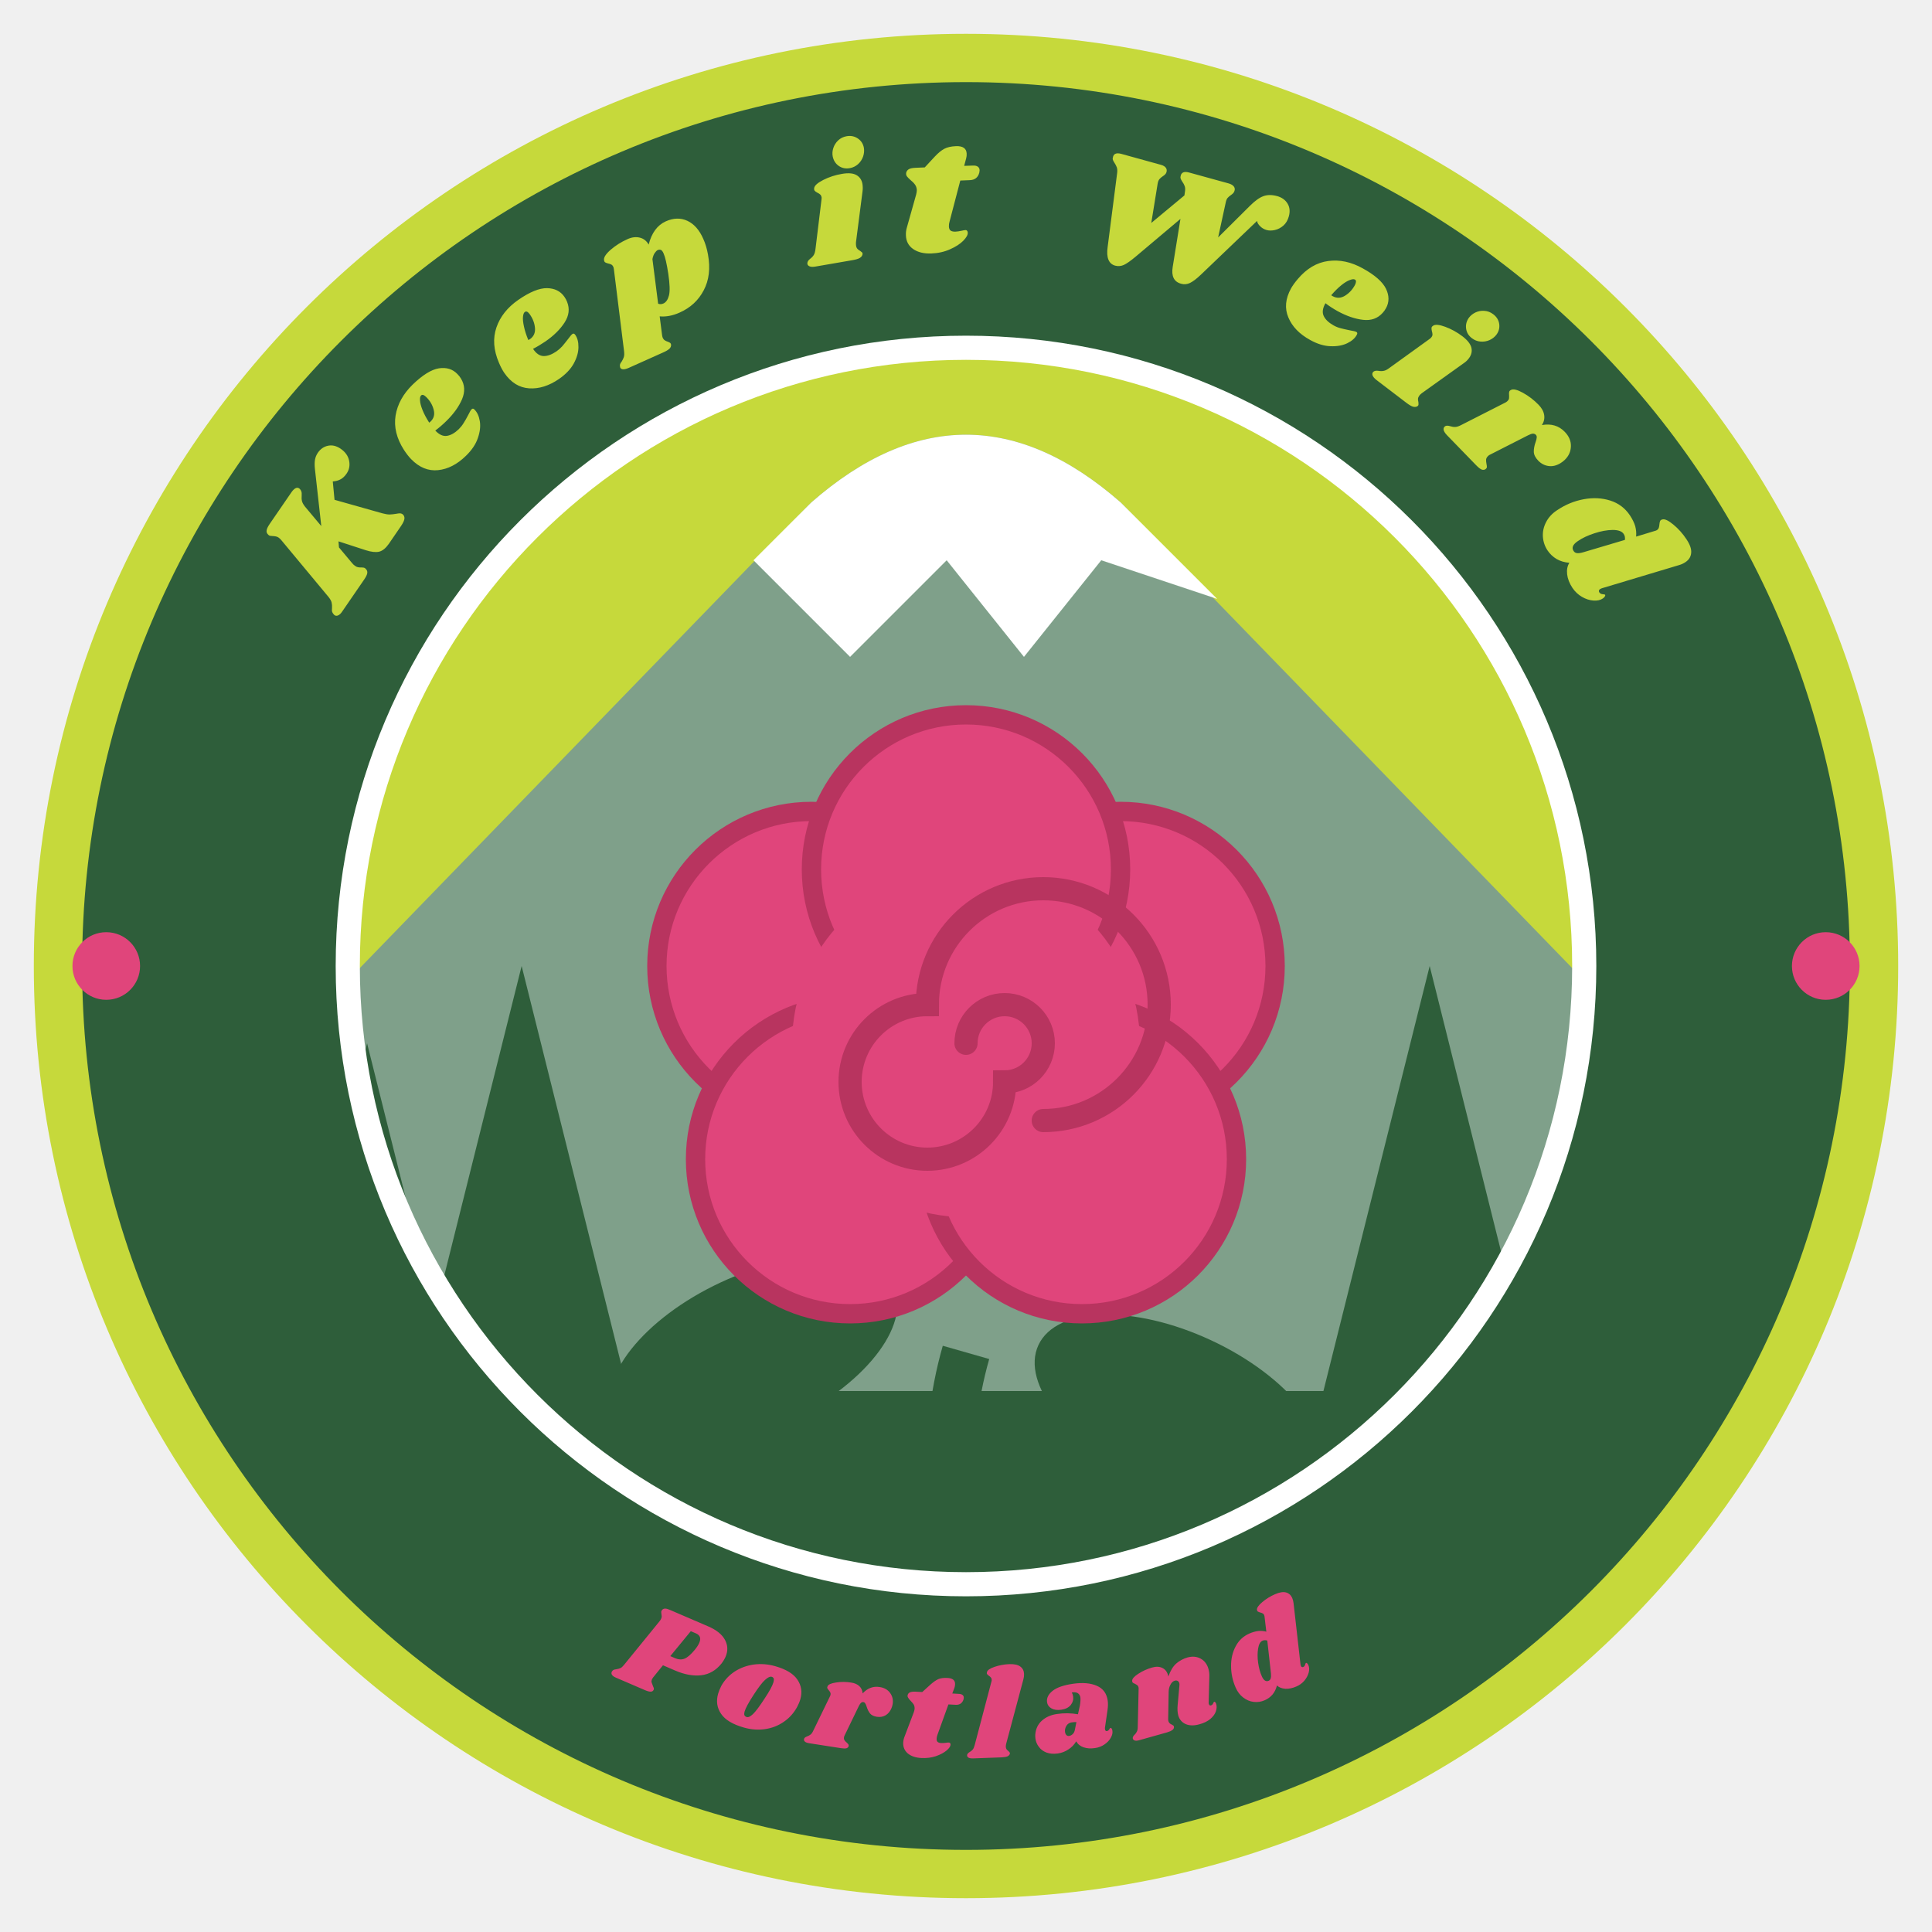
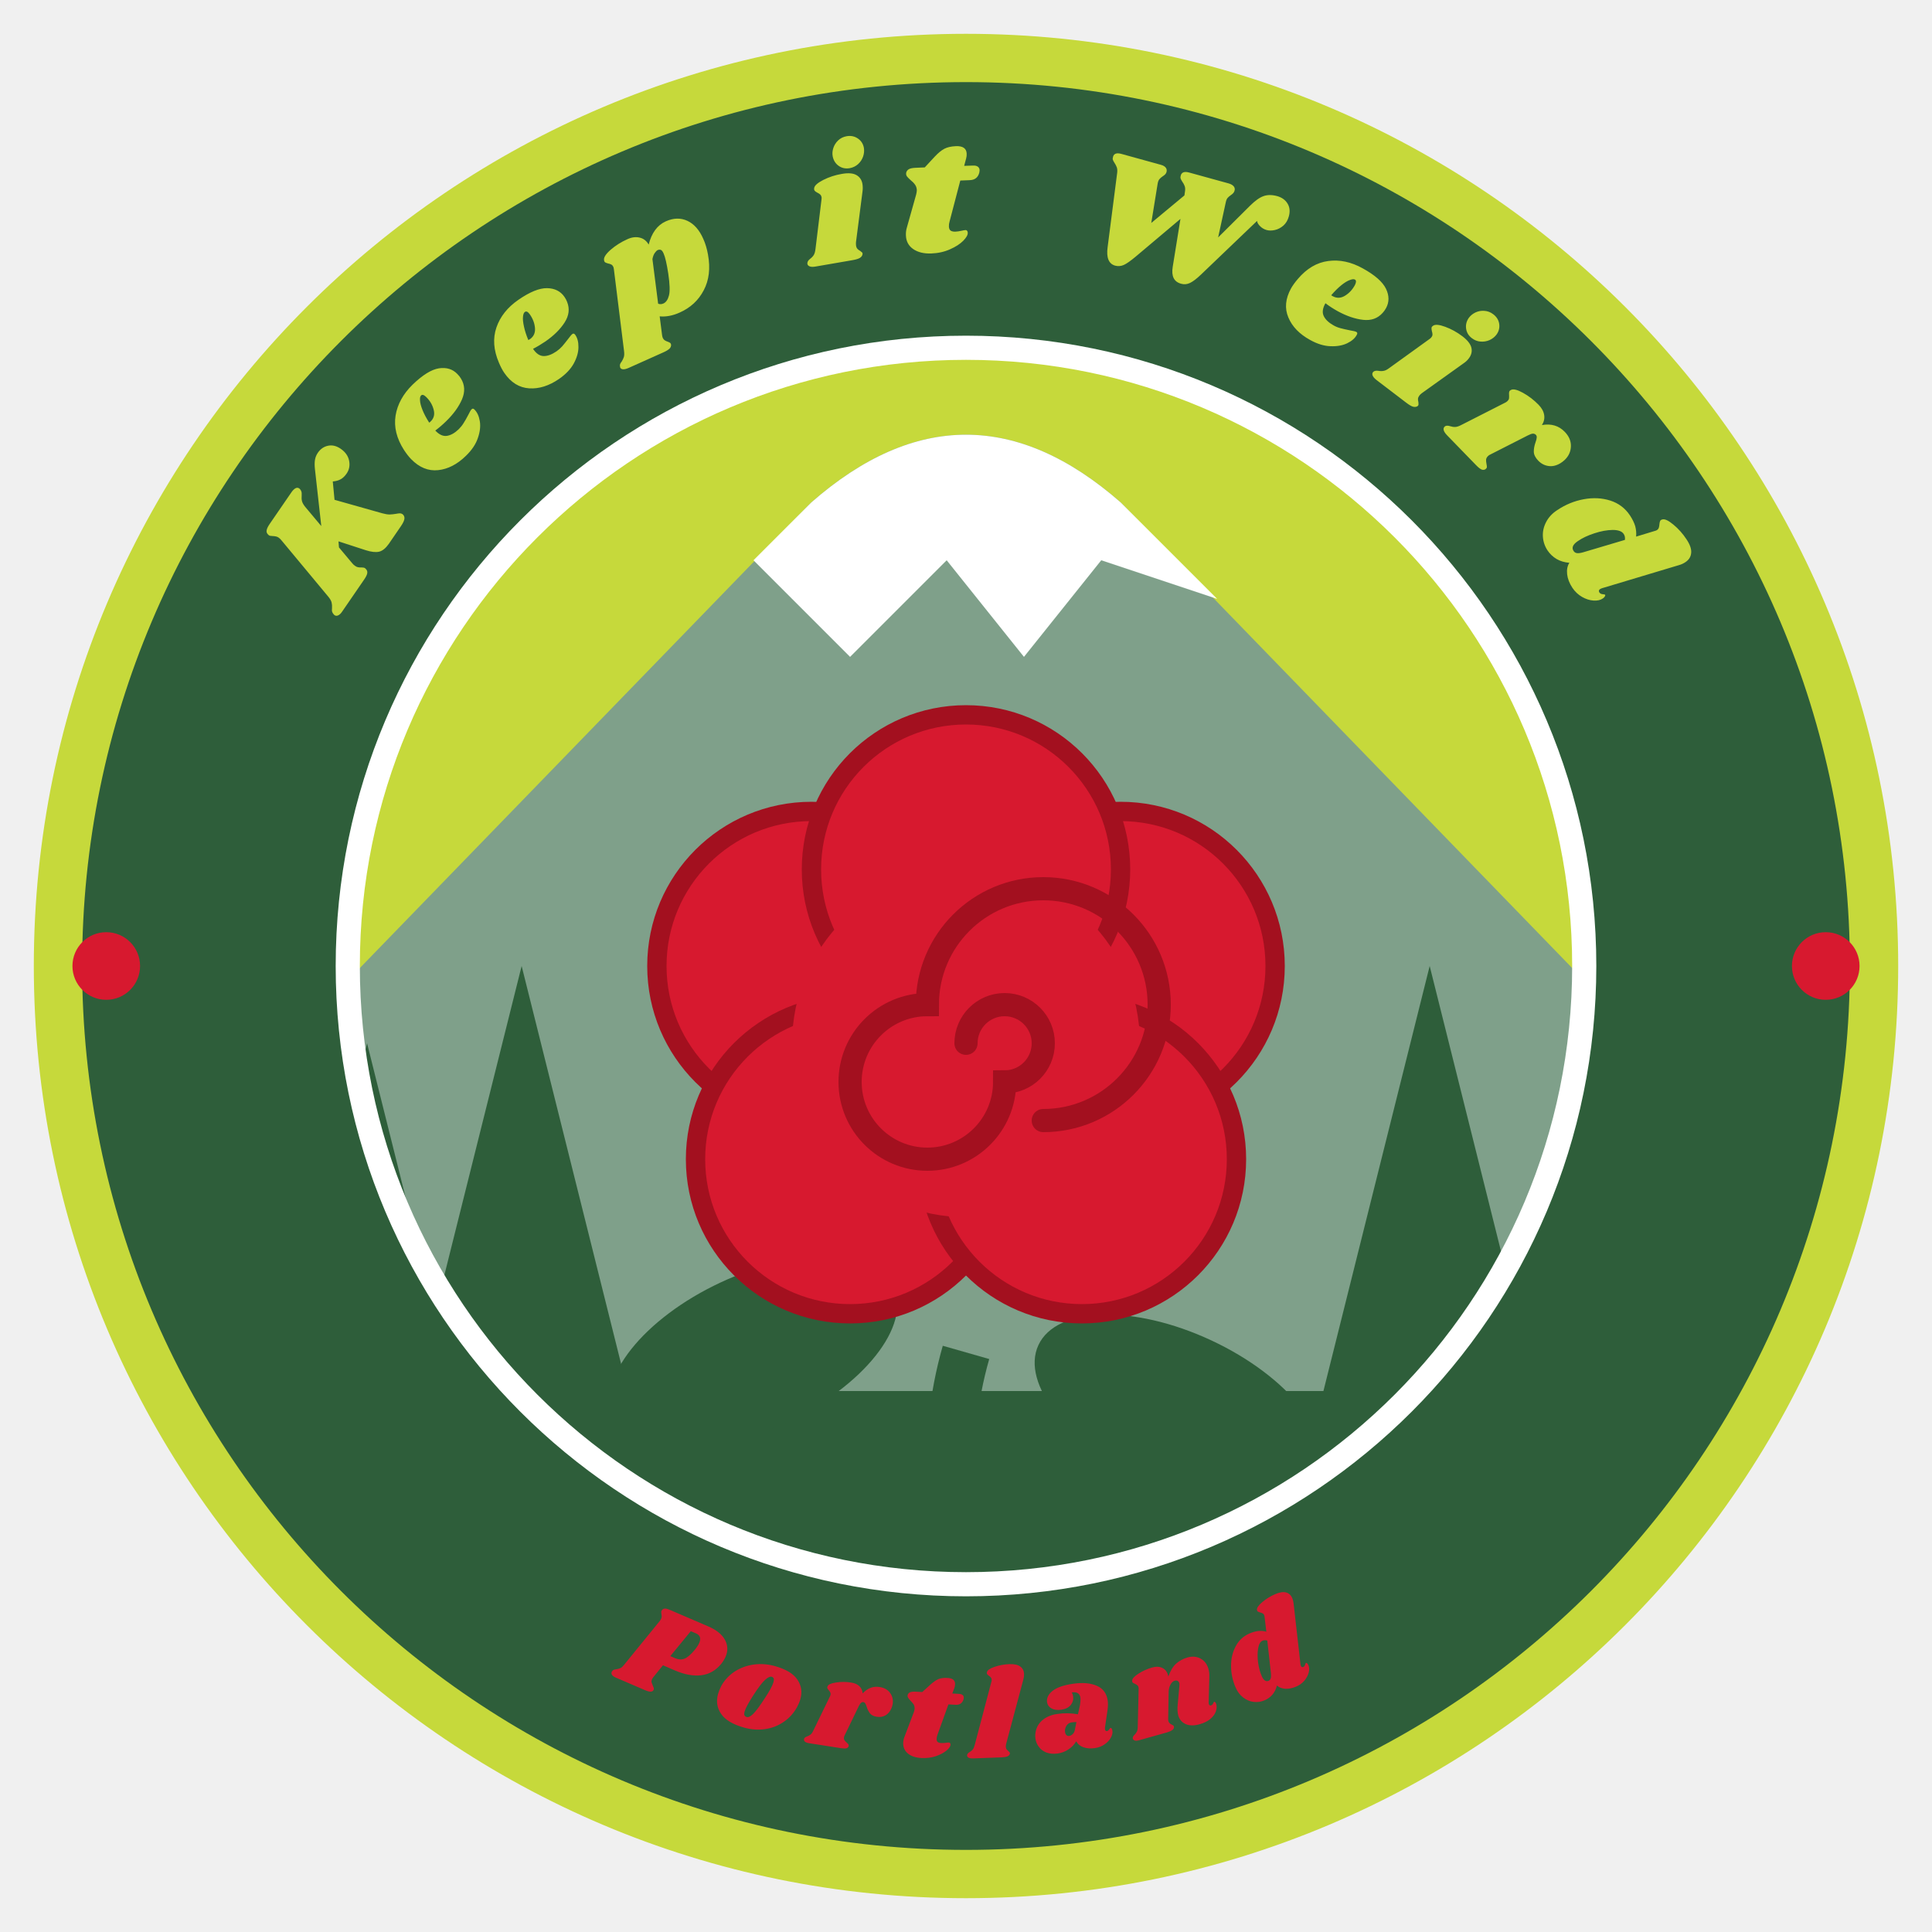
<svg xmlns="http://www.w3.org/2000/svg" viewBox="20 12 200 200" width="200" height="200" role="img" aria-label="Portland patch">
  <defs>
    <clipPath id="ring">
      <circle cx="120" cy="112" r="64" />
    </clipPath>
  </defs>
  <circle cx="120" cy="112" r="94" fill="#2E5E3A" stroke="#C6D93B" stroke-width="5" />
  <circle cx="120" cy="112" r="64" fill="#C6D93B" />
  <g clip-path="url(#ring)">
    <path d="M40 130 L104 64 Q120 50 136 64 L200 130 V190 H40 Z" fill="#7FA08A" />
    <path d="M104 64 Q120 50 136 64 L146 74 L134 70 L126 80 L118 70 L108 80 L98 70 Z" fill="#FFFFFF" />
    <g fill="#2E5E3A">
      <path d="M48 160 L58 120 L68 160 Z" />
      <path d="M62 160 L74 112 L86 160 Z" />
      <path d="M156 160 L168 112 L180 160 Z" />
      <path d="M174 160 L184 122 L194 160 Z" />
      <rect x="40" y="156" width="160" height="40" />
    </g>
    <g transform="translate(120 118)">
      <path d="M0 34 Q-4 48 2 64" stroke="#2E5E3A" stroke-width="5" fill="none" />
      <ellipse cx="-22" cy="34" rx="16" ry="8" transform="rotate(-25 -22 34)" fill="#2E5E3A" />
      <ellipse cx="22" cy="40" rx="16" ry="8" transform="rotate(25 22 40)" fill="#2E5E3A" />
-       <g fill="#E0457B" stroke="#B8345F" stroke-width="2">
+       <g fill="#D7192F" stroke="#A3101F" stroke-width="2">
        <circle cx="-16" cy="-6" r="16" />
        <circle cx="16" cy="-6" r="16" />
        <circle cx="-12" cy="14" r="16" />
        <circle cx="12" cy="14" r="16" />
        <circle cx="0" cy="-16" r="16" />
      </g>
-       <circle cx="0" cy="2" r="18" fill="#E0457B" />
-       <path d="M0 2 a4 4 0 1 1 4 4 a8 8 0 1 1 -8 -8 a12 12 0 1 1 12 12" fill="none" stroke="#B8345F" stroke-width="2.4" stroke-linecap="round" />
+       <circle cx="0" cy="2" r="18" fill="#D7192F" />
+       <path d="M0 2 a4 4 0 1 1 4 4 a8 8 0 1 1 -8 -8 a12 12 0 1 1 12 12" fill="none" stroke="#A3101F" stroke-width="2.4" stroke-linecap="round" />
    </g>
  </g>
  <circle cx="120" cy="112" r="64" fill="none" stroke="#FFFFFF" stroke-width="2.5" />
  <path d="M55.26 58.45Q55.99 58.95 56.14 59.69Q56.29 60.44 55.87 61.04Q55.6 61.43 55.27 61.61Q54.94 61.8 54.45 61.84L54.63 63.74L59.59 65.14Q60.03 65.26 60.34 65.26Q60.65 65.25 61 65.19Q61.26 65.14 61.4 65.14Q61.53 65.14 61.66 65.22Q61.88 65.38 61.87 65.67Q61.85 65.96 61.51 66.46L60.25 68.3Q59.77 68.98 59.25 69.11Q58.72 69.23 57.87 68.96L55.04 68.04L55.09 68.67L56.44 70.28Q56.59 70.47 56.76 70.58Q56.92 70.7 57.07 70.72Q57.21 70.75 57.41 70.74Q57.68 70.74 57.79 70.82Q57.82 70.84 57.91 70.94Q58.07 71.13 58.01 71.38Q57.95 71.63 57.68 72.02L55.42 75.31Q55.22 75.61 55.01 75.7Q54.8 75.8 54.63 75.68Q54.55 75.62 54.48 75.51Q54.36 75.35 54.36 75.17Q54.37 74.98 54.37 74.95Q54.39 74.62 54.33 74.38Q54.28 74.14 54.02 73.81L49.15 67.95Q49.01 67.77 48.84 67.65Q48.69 67.55 48.55 67.53Q48.41 67.5 48.21 67.49Q47.94 67.49 47.83 67.41Q47.79 67.38 47.7 67.28Q47.55 67.1 47.61 66.86Q47.66 66.61 47.93 66.22L50.19 62.93Q50.4 62.64 50.6 62.54Q50.8 62.44 50.97 62.56Q51.04 62.6 51.12 62.72Q51.19 62.83 51.22 62.96Q51.24 63.09 51.23 63.18Q51.22 63.27 51.23 63.31Q51.2 63.62 51.26 63.87Q51.32 64.12 51.57 64.44L53.26 66.46L52.6 60.54Q52.54 59.97 52.61 59.58Q52.68 59.19 52.91 58.86Q53.32 58.27 53.97 58.14Q54.61 58.01 55.26 58.45Z M67.35 50.72Q67.58 50.95 67.72 51.19Q68.32 52.17 67.83 53.33Q67.33 54.49 66.2 55.59Q65.63 56.15 65.06 56.57Q65.66 57.21 66.26 57.12Q66.87 57.03 67.5 56.42Q67.79 56.13 67.99 55.8Q68.2 55.48 68.48 54.94Q68.7 54.48 68.82 54.37Q68.96 54.23 69.11 54.39Q69.54 54.81 69.67 55.6Q69.8 56.39 69.47 57.34Q69.15 58.3 68.23 59.19Q66.88 60.51 65.35 60.67Q63.83 60.83 62.56 59.53Q62.2 59.16 61.82 58.58Q60.67 56.79 60.95 55.02Q61.24 53.26 62.71 51.82Q64.26 50.32 65.43 50.13Q66.61 49.95 67.35 50.72ZM64.58 55.63Q65.09 55.14 64.89 54.4Q64.7 53.66 64.11 53.09Q63.77 52.76 63.59 52.94Q63.45 53.07 63.48 53.46Q63.5 53.85 63.74 54.45Q63.98 55.05 64.43 55.75Q64.49 55.72 64.58 55.63Z M78.43 42.73Q78.61 42.99 78.71 43.26Q79.13 44.32 78.45 45.38Q77.77 46.44 76.47 47.34Q75.81 47.79 75.18 48.11Q75.66 48.84 76.27 48.86Q76.88 48.87 77.61 48.37Q77.94 48.14 78.2 47.85Q78.45 47.56 78.82 47.08Q79.12 46.67 79.26 46.57Q79.41 46.47 79.54 46.65Q79.89 47.13 79.88 47.93Q79.88 48.73 79.4 49.62Q78.92 50.5 77.87 51.23Q76.31 52.3 74.78 52.2Q73.24 52.1 72.21 50.61Q71.92 50.19 71.65 49.55Q70.81 47.59 71.39 45.9Q71.97 44.21 73.66 43.04Q75.44 41.81 76.63 41.83Q77.82 41.85 78.43 42.73ZM74.86 47.11Q75.45 46.7 75.38 45.94Q75.31 45.19 74.83 44.52Q74.55 44.14 74.34 44.29Q74.18 44.39 74.14 44.78Q74.1 45.17 74.24 45.8Q74.37 46.43 74.69 47.2Q74.76 47.17 74.86 47.11Z M92.8 36.72Q93.13 37.45 93.29 38.35Q93.68 40.48 92.85 42.05Q92.03 43.62 90.35 44.36Q89.28 44.84 88.29 44.75L88.53 46.63Q88.55 46.83 88.61 46.98Q88.69 47.15 88.82 47.23Q88.95 47.32 89.12 47.37Q89.3 47.44 89.38 47.5Q89.45 47.56 89.47 47.68Q89.49 47.91 89.3 48.1Q89.1 48.29 88.62 48.5L85.07 50.09Q84.66 50.27 84.43 50.22Q84.19 50.17 84.18 49.93Q84.15 49.79 84.2 49.68Q84.24 49.57 84.35 49.44Q84.51 49.18 84.58 48.96Q84.65 48.73 84.6 48.33L83.55 39.88Q83.53 39.72 83.49 39.62Q83.41 39.45 83.29 39.39Q83.17 39.32 82.97 39.28Q82.76 39.23 82.65 39.16Q82.55 39.1 82.53 38.92Q82.46 38.52 83.22 37.85Q83.99 37.19 84.95 36.76Q85.63 36.45 86.23 36.6Q86.82 36.74 87.15 37.32Q87.61 35.5 88.93 34.91Q90.12 34.38 91.16 34.86Q92.2 35.35 92.8 36.72ZM88.7 38.25Q88.56 37.92 88.41 37.87Q88.27 37.81 88.08 37.89Q87.94 37.96 87.78 38.19Q87.62 38.41 87.54 38.82L88.13 43.44Q88.4 43.54 88.67 43.42Q89.08 43.24 89.25 42.59Q89.42 41.95 89.18 40.33Q88.94 38.78 88.7 38.25Z  M109.28 31.04Q109.34 31.43 109.29 31.8L108.61 37.08Q108.6 37.29 108.62 37.44Q108.66 37.66 108.77 37.77Q108.87 37.88 109.04 37.97Q109.18 38.07 109.24 38.13Q109.31 38.2 109.29 38.32Q109.25 38.55 109.01 38.7Q108.78 38.84 108.26 38.93L104.44 39.59Q104 39.67 103.78 39.56Q103.55 39.45 103.58 39.21Q103.61 38.99 103.87 38.79Q104.1 38.62 104.24 38.4Q104.37 38.19 104.42 37.77L105.04 32.67Q105.06 32.51 105.05 32.41Q105.01 32.23 104.91 32.14Q104.81 32.04 104.62 31.95Q104.43 31.85 104.35 31.76Q104.26 31.67 104.28 31.49Q104.32 31.09 105.22 30.63Q106.13 30.17 107.16 30Q108.14 29.83 108.65 30.12Q109.17 30.41 109.28 31.04ZM109.43 27.31Q109.5 27.75 109.35 28.2Q109.19 28.66 108.83 28.99Q108.46 29.32 107.96 29.41Q107.32 29.52 106.82 29.17Q106.32 28.81 106.2 28.18Q106.12 27.76 106.27 27.31Q106.42 26.86 106.77 26.53Q107.13 26.19 107.65 26.1Q108.3 25.99 108.81 26.34Q109.32 26.69 109.43 27.31Z M121.41 29.62Q121.41 29.69 121.38 29.86Q121.19 30.62 120.39 30.65L119.41 30.69L118.3 34.93Q118.22 35.19 118.23 35.46Q118.25 35.77 118.42 35.88Q118.6 35.99 118.9 35.98Q119.17 35.97 119.58 35.88Q119.78 35.83 119.93 35.82Q120.05 35.81 120.11 35.89Q120.18 35.96 120.18 36.08Q120.21 36.42 119.71 36.93Q119.21 37.43 118.34 37.81Q117.47 38.2 116.4 38.24Q115.25 38.28 114.53 37.78Q113.81 37.28 113.78 36.37Q113.76 35.94 113.88 35.55L114.84 32.14Q114.91 31.85 114.91 31.68Q114.89 31.34 114.72 31.11Q114.55 30.87 114.25 30.63Q113.99 30.4 113.88 30.25Q113.77 30.09 113.81 29.87Q113.87 29.64 114.09 29.51Q114.31 29.39 114.78 29.37L115.73 29.33L116.76 28.22Q117.3 27.64 117.76 27.4Q118.22 27.16 118.96 27.13Q120.03 27.09 120.07 27.9Q120.08 28.16 120.02 28.38L119.81 29.17L120.71 29.14Q121.03 29.12 121.22 29.25Q121.4 29.38 121.41 29.62Z  M151.11 35.81Q150.73 35.7 150.45 35.42Q150.16 35.14 150.13 34.87L144.32 40.43Q143.65 41.07 143.19 41.29Q142.73 41.51 142.26 41.37Q141.16 41.07 141.4 39.62L142.2 34.66L137.56 38.57Q136.76 39.24 136.33 39.43Q135.9 39.62 135.44 39.5Q134.44 39.22 134.66 37.59L135.65 29.89Q135.69 29.55 135.61 29.32Q135.52 29.08 135.36 28.84Q135.25 28.67 135.21 28.56Q135.16 28.45 135.2 28.34Q135.28 27.71 136.08 27.93L140.17 29.06Q140.54 29.16 140.69 29.37Q140.83 29.57 140.75 29.83Q140.71 29.96 140.6 30.07Q140.49 30.17 140.38 30.24Q140.15 30.39 140.02 30.55Q139.89 30.71 139.84 31.01L139.18 35.08L142.61 32.23L142.67 31.82Q142.72 31.5 142.64 31.27Q142.56 31.04 142.38 30.79Q142.26 30.6 142.22 30.49Q142.18 30.39 142.21 30.27Q142.3 29.64 143.1 29.86L147.2 30.99Q147.57 31.1 147.73 31.31Q147.88 31.52 147.79 31.77Q147.73 31.99 147.43 32.19Q147.21 32.34 147.08 32.49Q146.95 32.65 146.89 32.95L146.1 36.58L149.38 33.32Q150.17 32.53 150.78 32.31Q151.39 32.08 152.21 32.3Q152.95 32.51 153.29 33.08Q153.63 33.64 153.42 34.4Q153.26 34.99 152.86 35.35Q152.46 35.7 151.98 35.81Q151.5 35.92 151.11 35.81Z M163.48 43.9Q163.32 44.19 163.13 44.39Q162.36 45.25 161.11 45.11Q159.86 44.97 158.47 44.21Q157.77 43.82 157.21 43.39Q156.77 44.16 157.03 44.71Q157.29 45.26 158.06 45.69Q158.42 45.89 158.79 45.98Q159.16 46.08 159.76 46.2Q160.26 46.28 160.41 46.36Q160.57 46.45 160.46 46.65Q160.19 47.18 159.47 47.53Q158.75 47.88 157.74 47.84Q156.73 47.81 155.62 47.19Q153.96 46.28 153.37 44.86Q152.77 43.45 153.65 41.85Q153.9 41.41 154.35 40.88Q155.73 39.25 157.5 39.02Q159.27 38.78 161.07 39.78Q162.96 40.82 163.48 41.9Q163.99 42.97 163.48 43.9ZM157.96 42.66Q158.59 43.01 159.24 42.61Q159.89 42.21 160.27 41.49Q160.48 41.06 160.26 40.94Q160.09 40.85 159.73 40.99Q159.36 41.12 158.86 41.52Q158.35 41.93 157.81 42.56Q157.86 42.61 157.96 42.66Z M172.06 49.09Q171.83 49.4 171.51 49.61L167.19 52.7Q167.02 52.83 166.93 52.95Q166.8 53.13 166.79 53.28Q166.78 53.43 166.83 53.62Q166.85 53.79 166.84 53.88Q166.84 53.97 166.74 54.05Q166.54 54.17 166.27 54.1Q166.01 54.02 165.59 53.7L162.51 51.35Q162.16 51.08 162.08 50.84Q162.01 50.61 162.2 50.46Q162.38 50.34 162.7 50.39Q162.99 50.44 163.24 50.39Q163.49 50.35 163.83 50.09L167.99 47.09Q168.12 47 168.18 46.91Q168.29 46.77 168.29 46.63Q168.29 46.49 168.23 46.29Q168.18 46.08 168.19 45.96Q168.19 45.83 168.34 45.73Q168.66 45.48 169.61 45.83Q170.56 46.18 171.4 46.82Q172.18 47.42 172.32 48Q172.45 48.57 172.06 49.09ZM174.9 46.66Q174.63 47.01 174.19 47.21Q173.75 47.4 173.26 47.36Q172.77 47.32 172.37 47.01Q171.85 46.62 171.77 46.01Q171.69 45.4 172.07 44.88Q172.33 44.54 172.75 44.34Q173.18 44.14 173.67 44.18Q174.16 44.21 174.58 44.53Q175.11 44.93 175.2 45.54Q175.28 46.16 174.9 46.66Z M181.99 59.6Q181.76 59.82 181.52 59.96Q180.9 60.33 180.3 60.24Q179.7 60.16 179.24 59.69Q178.79 59.22 178.78 58.77Q178.77 58.32 178.96 57.78Q179.07 57.48 179.08 57.3Q179.1 57.12 178.99 57.01Q178.87 56.89 178.69 56.89Q178.5 56.9 178.19 57.06L174.22 59.08Q174.14 59.11 174.02 59.23Q173.86 59.39 173.84 59.58Q173.83 59.77 173.88 60.02Q173.93 60.26 173.92 60.37Q173.9 60.48 173.79 60.56Q173.61 60.69 173.39 60.61Q173.17 60.53 172.81 60.16L169.78 57.04Q169.48 56.72 169.44 56.48Q169.41 56.24 169.62 56.11Q169.81 56.02 170.12 56.12Q170.4 56.21 170.65 56.2Q170.9 56.19 171.28 55.99L175.86 53.66Q175.94 53.62 176.05 53.52Q176.19 53.39 176.21 53.26Q176.23 53.14 176.22 52.91Q176.2 52.69 176.23 52.57Q176.25 52.45 176.41 52.37Q176.76 52.17 177.65 52.66Q178.54 53.15 179.27 53.9Q179.76 54.4 179.85 54.95Q179.94 55.5 179.62 56Q181.06 55.75 181.98 56.7Q182.64 57.38 182.62 58.19Q182.6 59.01 181.99 59.6Z M185.64 72.98Q185.54 73.04 185.52 73.14Q185.5 73.23 185.56 73.32Q185.67 73.49 185.9 73.51Q186.13 73.53 186.16 73.57Q186.2 73.64 186.13 73.75Q186.06 73.86 185.93 73.95Q185.56 74.21 184.96 74.17Q184.36 74.13 183.77 73.79Q183.18 73.45 182.78 72.86Q182.31 72.15 182.23 71.45Q182.15 70.75 182.46 70.26Q181.71 70.2 181.14 69.87Q180.57 69.53 180.2 68.98Q179.77 68.33 179.72 67.56Q179.67 66.78 180.05 66.05Q180.43 65.31 181.2 64.81Q182.48 63.95 183.95 63.68Q185.41 63.41 186.7 63.82Q187.98 64.23 188.73 65.35Q189.13 65.96 189.28 66.48Q189.42 67.01 189.37 67.55L191.28 66.97Q191.44 66.93 191.52 66.88Q191.68 66.77 191.72 66.63Q191.77 66.48 191.78 66.29Q191.8 66.07 191.85 65.95Q191.89 65.83 192.06 65.78Q192.44 65.65 193.22 66.3Q194 66.94 194.58 67.82Q195.13 68.64 195.07 69.24Q195.02 69.83 194.48 70.19Q194.17 70.4 193.81 70.5L185.81 72.9Q185.68 72.95 185.64 72.98ZM188.08 67.27Q187.81 66.86 186.94 66.86Q186.07 66.87 185.04 67.21Q184.02 67.54 183.33 68.02Q182.56 68.54 182.9 69.04Q183.02 69.23 183.25 69.26Q183.48 69.29 183.9 69.17L188.21 67.89Q188.26 67.53 188.08 67.27Z" fill="#C6D93B" />
-   <path d="M95.11 183.51Q94.95 183.87 94.68 184.22Q93.83 185.27 92.6 185.42Q91.36 185.57 89.86 184.92L88.63 184.39L87.6 185.66Q87.55 185.72 87.49 185.84Q87.42 186.01 87.45 186.15Q87.49 186.29 87.58 186.5Q87.66 186.67 87.68 186.75Q87.7 186.83 87.67 186.92Q87.58 187.12 87.35 187.12Q87.13 187.12 86.76 186.96L83.76 185.67Q83.45 185.54 83.34 185.36Q83.24 185.18 83.37 185Q83.44 184.9 83.53 184.86Q83.63 184.82 83.8 184.8Q84.05 184.76 84.23 184.68Q84.4 184.6 84.59 184.36L88.27 179.84Q88.38 179.71 88.44 179.57Q88.5 179.43 88.5 179.33Q88.49 179.22 88.47 179.07Q88.43 178.87 88.47 178.77Q88.49 178.74 88.55 178.65Q88.67 178.52 88.86 178.52Q89.05 178.52 89.38 178.67L93.33 180.37Q94.6 180.92 95.05 181.76Q95.5 182.61 95.11 183.51ZM92.39 182.06Q92.69 181.37 92.05 181.09L91.51 180.86L89.39 183.44L89.92 183.67Q90.42 183.88 90.87 183.7Q91.32 183.52 91.93 182.78Q92.25 182.39 92.39 182.06Z M102.85 187.91Q102.74 188.29 102.51 188.72Q101.98 189.68 101.11 190.26Q100.25 190.85 99.18 191Q98.12 191.15 97.02 190.84Q95.28 190.35 94.65 189.42Q94.01 188.49 94.34 187.33Q94.45 186.95 94.68 186.5Q95.2 185.59 96.08 185.02Q96.96 184.46 98.05 184.31Q99.14 184.17 100.24 184.48Q101.94 184.96 102.55 185.88Q103.17 186.8 102.85 187.91ZM98 187.47Q97.23 188.66 97.08 189.18Q97.01 189.46 97.07 189.57Q97.13 189.69 97.28 189.74Q97.53 189.84 97.95 189.44Q98.37 189.04 99.18 187.79Q99.91 186.69 100.07 186.14Q100.14 185.87 100.09 185.75Q100.04 185.63 99.89 185.58Q99.63 185.51 99.2 185.9Q98.77 186.28 98 187.47Z M112.41 188.4Q112.37 188.64 112.28 188.84Q112.07 189.34 111.67 189.57Q111.27 189.8 110.77 189.72Q110.28 189.64 110.06 189.37Q109.85 189.1 109.72 188.69Q109.65 188.45 109.57 188.34Q109.5 188.22 109.38 188.2Q109.25 188.18 109.14 188.27Q109.03 188.36 108.91 188.6L107.43 191.66Q107.39 191.72 107.37 191.85Q107.34 192.02 107.42 192.14Q107.5 192.27 107.65 192.39Q107.79 192.52 107.83 192.59Q107.87 192.67 107.85 192.77Q107.79 192.93 107.62 192.98Q107.45 193.03 107.06 192.97L103.78 192.46Q103.44 192.41 103.31 192.28Q103.18 192.15 103.25 191.97Q103.32 191.83 103.56 191.75Q103.77 191.67 103.92 191.55Q104.07 191.43 104.2 191.14L105.92 187.6Q105.96 187.54 105.98 187.42Q106 187.28 105.95 187.2Q105.91 187.11 105.8 186.98Q105.69 186.85 105.65 186.77Q105.61 186.68 105.67 186.56Q105.79 186.28 106.56 186.17Q107.32 186.05 108.12 186.18Q108.65 186.26 108.96 186.55Q109.27 186.84 109.3 187.3Q110.06 186.48 111.06 186.64Q111.78 186.75 112.14 187.25Q112.51 187.75 112.41 188.4Z M119.77 187.76Q119.77 187.82 119.74 187.94Q119.54 188.51 118.93 188.48L118.18 188.44L117.04 191.6Q116.97 191.79 116.96 192Q116.95 192.23 117.07 192.33Q117.2 192.43 117.43 192.44Q117.64 192.45 117.95 192.41Q118.11 192.38 118.23 192.39Q118.32 192.39 118.36 192.45Q118.4 192.51 118.4 192.6Q118.4 192.86 117.99 193.21Q117.57 193.56 116.88 193.8Q116.19 194.03 115.38 193.99Q114.49 193.94 113.98 193.52Q113.47 193.09 113.5 192.39Q113.52 192.06 113.64 191.77L114.6 189.24Q114.67 189.02 114.68 188.89Q114.69 188.63 114.58 188.44Q114.46 188.26 114.25 188.05Q114.07 187.86 114 187.73Q113.92 187.6 113.97 187.44Q114.03 187.27 114.2 187.19Q114.38 187.11 114.74 187.12L115.47 187.16L116.33 186.38Q116.78 185.98 117.14 185.82Q117.51 185.67 118.08 185.7Q118.9 185.74 118.87 186.37Q118.86 186.56 118.8 186.73L118.58 187.31L119.27 187.35Q119.52 187.36 119.65 187.47Q119.78 187.58 119.77 187.76Z M126.01 185.28Q126.02 185.57 125.94 185.85L124.15 192.55Q124.12 192.71 124.12 192.82Q124.13 192.99 124.2 193.09Q124.27 193.18 124.39 193.27Q124.48 193.36 124.52 193.41Q124.56 193.47 124.54 193.56Q124.48 193.73 124.29 193.82Q124.1 193.9 123.7 193.92L120.73 194.03Q120.4 194.04 120.24 193.94Q120.08 193.83 120.12 193.65Q120.17 193.49 120.38 193.37Q120.58 193.26 120.7 193.11Q120.82 192.96 120.9 192.65L122.63 186.09Q122.67 185.97 122.66 185.89Q122.66 185.75 122.58 185.66Q122.51 185.57 122.39 185.49Q122.25 185.39 122.19 185.31Q122.13 185.24 122.17 185.1Q122.23 184.8 122.96 184.55Q123.7 184.3 124.5 184.27Q125.26 184.25 125.62 184.52Q125.99 184.79 126.01 185.28Z M134.67 188.04Q134.73 188.47 134.65 189.03L134.38 190.88Q134.38 190.94 134.39 191.01Q134.42 191.22 134.58 191.2Q134.74 191.17 134.83 191.02Q134.92 190.87 134.96 190.87Q135.02 190.86 135.08 190.94Q135.14 191.02 135.15 191.14Q135.22 191.49 134.99 191.89Q134.77 192.29 134.34 192.58Q133.91 192.88 133.35 192.96Q132.69 193.06 132.17 192.88Q131.66 192.71 131.41 192.26Q131.1 192.78 130.6 193.1Q130.11 193.43 129.51 193.52Q128.83 193.61 128.32 193.42Q127.82 193.22 127.54 192.83Q127.25 192.45 127.19 191.99Q127.16 191.78 127.17 191.58Q127.24 190.66 127.87 190.11Q128.49 189.56 129.44 189.43Q130.51 189.27 131.59 189.46L131.79 188.56Q131.88 188 131.84 187.7Q131.78 187.4 131.56 187.27Q131.35 187.14 130.95 187.2Q131.06 187.4 131.09 187.61Q131.16 188.09 130.85 188.49Q130.54 188.89 129.87 188.99Q129.24 189.08 128.84 188.85Q128.45 188.63 128.39 188.21Q128.3 187.57 128.96 187.04Q129.62 186.51 131.1 186.3Q132.57 186.09 133.54 186.51Q134.51 186.93 134.67 188.04ZM130.25 191.29Q130.28 191.5 130.4 191.62Q130.51 191.73 130.69 191.7Q130.86 191.68 131.04 191.52Q131.22 191.35 131.27 191.07L131.43 190.27Q131.21 190.26 130.94 190.3Q130.58 190.35 130.39 190.66Q130.21 190.97 130.25 191.29Z M145.12 188.25Q145.11 188.3 145.14 188.4Q145.17 188.49 145.22 188.53Q145.28 188.57 145.36 188.54Q145.51 188.5 145.58 188.34Q145.65 188.18 145.68 188.17Q145.75 188.15 145.81 188.22Q145.87 188.29 145.9 188.4Q146.01 188.76 145.86 189.18Q145.71 189.59 145.29 189.95Q144.87 190.3 144.19 190.49Q143.37 190.73 142.77 190.49Q142.18 190.24 141.98 189.61Q141.85 189.14 141.91 188.51L142.09 186.51Q142.11 186.33 142.08 186.23Q142.03 186.07 141.9 186Q141.77 185.94 141.62 185.98Q141.34 186.06 141.17 186.39Q140.99 186.71 140.98 187.12L140.93 189.89Q140.92 190.04 140.95 190.17Q141 190.32 141.09 190.4Q141.17 190.47 141.32 190.54Q141.42 190.59 141.48 190.64Q141.53 190.69 141.53 190.79Q141.53 190.97 141.36 191.09Q141.2 191.22 140.8 191.34L137.95 192.14Q137.62 192.24 137.45 192.17Q137.27 192.1 137.26 191.92Q137.27 191.75 137.45 191.58Q137.61 191.43 137.69 191.25Q137.78 191.08 137.78 190.76L137.87 186.83Q137.88 186.76 137.85 186.64Q137.81 186.51 137.73 186.45Q137.65 186.39 137.5 186.31Q137.34 186.25 137.27 186.19Q137.2 186.13 137.2 185.99Q137.2 185.68 137.85 185.26Q138.5 184.84 139.27 184.62Q139.9 184.44 140.36 184.68Q140.82 184.92 140.95 185.55Q141.26 184.66 141.75 184.22Q142.25 183.78 142.93 183.58Q143.69 183.37 144.29 183.7Q144.89 184.03 145.1 184.77Q145.21 185.15 145.19 185.56Z M154.67 184.46Q154.7 184.54 154.77 184.57Q154.84 184.6 154.91 184.57Q155.06 184.5 155.1 184.34Q155.15 184.17 155.19 184.15Q155.24 184.12 155.32 184.19Q155.39 184.26 155.44 184.37Q155.59 184.69 155.48 185.13Q155.36 185.58 155.03 185.98Q154.69 186.38 154.19 186.59Q153.59 186.85 153.05 186.82Q152.51 186.78 152.19 186.48Q152.05 187.04 151.72 187.43Q151.39 187.81 150.92 188.01Q150.37 188.25 149.78 188.18Q149.19 188.11 148.69 187.72Q148.19 187.34 147.91 186.69Q147.44 185.61 147.44 184.47Q147.43 183.33 147.92 182.42Q148.4 181.51 149.34 181.1Q149.86 180.88 150.27 180.84Q150.69 180.8 151.09 180.91L150.91 179.4Q150.9 179.28 150.87 179.21Q150.82 179.07 150.71 179.02Q150.61 178.96 150.47 178.93Q150.31 178.88 150.22 178.83Q150.14 178.79 150.12 178.65Q150.08 178.35 150.67 177.85Q151.26 177.35 152 177.03Q152.69 176.73 153.13 176.85Q153.57 176.97 153.77 177.42Q153.88 177.69 153.91 177.97L154.63 184.32Q154.65 184.42 154.67 184.46ZM150.7 181.84Q150.35 181.99 150.24 182.65Q150.13 183.31 150.24 184.13Q150.36 184.94 150.62 185.52Q150.91 186.18 151.34 185.99Q151.49 185.92 151.54 185.75Q151.6 185.58 151.57 185.25L151.19 181.83Q150.93 181.75 150.7 181.84Z" fill="#E0457B" />
-   <g fill="#E0457B">
+   <path d="M95.11 183.51Q94.95 183.87 94.68 184.22Q93.83 185.27 92.6 185.42Q91.36 185.57 89.86 184.92L88.63 184.39L87.6 185.66Q87.55 185.72 87.49 185.84Q87.42 186.01 87.45 186.15Q87.49 186.29 87.58 186.5Q87.66 186.67 87.68 186.75Q87.7 186.83 87.67 186.92Q87.58 187.12 87.35 187.12Q87.13 187.12 86.76 186.96L83.76 185.67Q83.45 185.54 83.34 185.36Q83.24 185.18 83.37 185Q83.44 184.9 83.53 184.86Q83.63 184.82 83.8 184.8Q84.05 184.76 84.23 184.68Q84.4 184.6 84.59 184.36L88.27 179.84Q88.38 179.71 88.44 179.57Q88.5 179.43 88.5 179.33Q88.49 179.22 88.47 179.07Q88.43 178.87 88.47 178.77Q88.49 178.74 88.55 178.65Q88.67 178.52 88.86 178.52Q89.05 178.52 89.38 178.67L93.33 180.37Q94.6 180.92 95.05 181.76Q95.5 182.61 95.11 183.51ZM92.39 182.06Q92.69 181.37 92.05 181.09L91.51 180.86L89.39 183.44L89.92 183.67Q90.42 183.88 90.87 183.7Q91.32 183.52 91.93 182.78Q92.25 182.39 92.39 182.06Z M102.85 187.91Q102.74 188.29 102.51 188.72Q101.98 189.68 101.11 190.26Q100.25 190.85 99.18 191Q98.12 191.15 97.02 190.84Q95.28 190.35 94.65 189.42Q94.01 188.49 94.34 187.33Q94.45 186.95 94.68 186.5Q95.2 185.59 96.08 185.02Q96.96 184.46 98.05 184.31Q99.14 184.17 100.24 184.48Q101.94 184.96 102.55 185.88Q103.17 186.8 102.85 187.91ZM98 187.47Q97.23 188.66 97.08 189.18Q97.01 189.46 97.07 189.57Q97.13 189.69 97.28 189.74Q97.53 189.84 97.95 189.44Q98.37 189.04 99.18 187.79Q99.91 186.69 100.07 186.14Q100.14 185.87 100.09 185.75Q100.04 185.63 99.89 185.58Q99.63 185.51 99.2 185.9Q98.77 186.28 98 187.47Z M112.41 188.4Q112.37 188.64 112.28 188.84Q112.07 189.34 111.67 189.57Q111.27 189.8 110.77 189.72Q110.28 189.64 110.06 189.37Q109.85 189.1 109.72 188.69Q109.65 188.45 109.57 188.34Q109.5 188.22 109.38 188.2Q109.25 188.18 109.14 188.27Q109.03 188.36 108.91 188.6L107.43 191.66Q107.39 191.72 107.37 191.85Q107.34 192.02 107.42 192.14Q107.5 192.27 107.65 192.39Q107.79 192.52 107.83 192.59Q107.87 192.67 107.85 192.77Q107.79 192.93 107.62 192.98Q107.45 193.03 107.06 192.97L103.78 192.46Q103.44 192.41 103.31 192.28Q103.18 192.15 103.25 191.97Q103.32 191.83 103.56 191.75Q103.77 191.67 103.92 191.55Q104.07 191.43 104.2 191.14L105.92 187.6Q105.96 187.54 105.98 187.42Q106 187.28 105.95 187.2Q105.91 187.11 105.8 186.98Q105.69 186.85 105.65 186.77Q105.61 186.68 105.67 186.56Q105.79 186.28 106.56 186.17Q107.32 186.05 108.12 186.18Q108.65 186.26 108.96 186.55Q109.27 186.84 109.3 187.3Q110.06 186.48 111.06 186.64Q111.78 186.75 112.14 187.25Q112.51 187.75 112.41 188.4Z M119.77 187.76Q119.77 187.82 119.74 187.94Q119.54 188.51 118.93 188.48L118.18 188.44L117.04 191.6Q116.97 191.79 116.96 192Q116.95 192.23 117.07 192.33Q117.2 192.43 117.43 192.44Q117.64 192.45 117.95 192.41Q118.11 192.38 118.23 192.39Q118.32 192.39 118.36 192.45Q118.4 192.51 118.4 192.6Q118.4 192.86 117.99 193.21Q117.57 193.56 116.88 193.8Q116.19 194.03 115.38 193.99Q114.49 193.94 113.98 193.52Q113.47 193.09 113.5 192.39Q113.52 192.06 113.64 191.77L114.6 189.24Q114.67 189.02 114.68 188.89Q114.69 188.63 114.58 188.44Q114.46 188.26 114.25 188.05Q114.07 187.86 114 187.73Q113.92 187.6 113.97 187.44Q114.03 187.27 114.2 187.19Q114.38 187.11 114.74 187.12L115.47 187.16L116.33 186.38Q116.78 185.98 117.14 185.82Q117.51 185.67 118.08 185.7Q118.9 185.74 118.87 186.37Q118.86 186.56 118.8 186.73L118.58 187.31L119.27 187.35Q119.52 187.36 119.65 187.47Q119.78 187.58 119.77 187.76Z M126.01 185.28Q126.02 185.57 125.94 185.85L124.15 192.55Q124.12 192.71 124.12 192.82Q124.13 192.99 124.2 193.09Q124.27 193.18 124.39 193.27Q124.48 193.36 124.52 193.41Q124.56 193.47 124.54 193.56Q124.48 193.73 124.29 193.82Q124.1 193.9 123.7 193.92L120.73 194.03Q120.4 194.04 120.24 193.94Q120.08 193.83 120.12 193.65Q120.17 193.49 120.38 193.37Q120.58 193.26 120.7 193.11Q120.82 192.96 120.9 192.65L122.63 186.09Q122.67 185.97 122.66 185.89Q122.66 185.75 122.58 185.66Q122.51 185.57 122.39 185.49Q122.25 185.39 122.19 185.31Q122.13 185.24 122.17 185.1Q122.23 184.8 122.96 184.55Q123.7 184.3 124.5 184.27Q125.26 184.25 125.62 184.52Q125.99 184.79 126.01 185.28Z M134.67 188.04Q134.73 188.47 134.65 189.03L134.38 190.88Q134.38 190.94 134.39 191.01Q134.42 191.22 134.58 191.2Q134.74 191.17 134.83 191.02Q134.92 190.87 134.96 190.87Q135.02 190.86 135.08 190.94Q135.14 191.02 135.15 191.14Q135.22 191.49 134.99 191.89Q134.77 192.29 134.34 192.58Q133.91 192.88 133.35 192.96Q132.69 193.06 132.17 192.88Q131.66 192.71 131.41 192.26Q131.1 192.78 130.6 193.1Q130.11 193.43 129.51 193.52Q128.83 193.61 128.32 193.42Q127.82 193.22 127.54 192.83Q127.25 192.45 127.19 191.99Q127.16 191.78 127.17 191.58Q127.24 190.66 127.87 190.11Q128.49 189.56 129.44 189.43Q130.51 189.27 131.59 189.46L131.79 188.56Q131.88 188 131.84 187.7Q131.78 187.4 131.56 187.27Q131.35 187.14 130.95 187.2Q131.06 187.4 131.09 187.61Q131.16 188.09 130.85 188.49Q130.54 188.89 129.87 188.99Q129.24 189.08 128.84 188.85Q128.45 188.63 128.39 188.21Q128.3 187.57 128.96 187.04Q129.62 186.51 131.1 186.3Q132.57 186.09 133.54 186.51Q134.51 186.93 134.67 188.04ZM130.25 191.29Q130.28 191.5 130.4 191.62Q130.51 191.73 130.69 191.7Q130.86 191.68 131.04 191.52Q131.22 191.35 131.27 191.07L131.43 190.27Q131.21 190.26 130.94 190.3Q130.58 190.35 130.39 190.66Q130.21 190.97 130.25 191.29Z M145.12 188.25Q145.11 188.3 145.14 188.4Q145.17 188.49 145.22 188.53Q145.28 188.57 145.36 188.54Q145.51 188.5 145.58 188.34Q145.65 188.18 145.68 188.17Q145.75 188.15 145.81 188.22Q145.87 188.29 145.9 188.4Q146.01 188.76 145.86 189.18Q145.71 189.59 145.29 189.95Q144.87 190.3 144.19 190.49Q143.37 190.73 142.77 190.49Q142.18 190.24 141.98 189.61Q141.85 189.14 141.91 188.51L142.09 186.51Q142.11 186.33 142.08 186.23Q142.03 186.07 141.9 186Q141.77 185.94 141.62 185.98Q141.34 186.06 141.17 186.39Q140.99 186.71 140.98 187.12L140.93 189.89Q140.92 190.04 140.95 190.17Q141 190.32 141.09 190.4Q141.17 190.47 141.32 190.54Q141.42 190.59 141.48 190.64Q141.53 190.69 141.53 190.79Q141.53 190.97 141.36 191.09Q141.2 191.22 140.8 191.34L137.95 192.14Q137.62 192.24 137.45 192.17Q137.27 192.1 137.26 191.92Q137.27 191.75 137.45 191.58Q137.61 191.43 137.69 191.25Q137.78 191.08 137.78 190.76L137.87 186.83Q137.88 186.76 137.85 186.64Q137.81 186.51 137.73 186.45Q137.65 186.39 137.5 186.31Q137.34 186.25 137.27 186.19Q137.2 186.13 137.2 185.99Q137.2 185.68 137.85 185.26Q138.5 184.84 139.27 184.62Q139.9 184.44 140.36 184.68Q140.82 184.92 140.95 185.55Q141.26 184.66 141.75 184.22Q142.25 183.78 142.93 183.58Q143.69 183.37 144.29 183.7Q144.89 184.03 145.1 184.77Q145.21 185.15 145.19 185.56Z M154.67 184.46Q154.7 184.54 154.77 184.57Q154.84 184.6 154.91 184.57Q155.06 184.5 155.1 184.34Q155.15 184.17 155.19 184.15Q155.24 184.12 155.32 184.19Q155.39 184.26 155.44 184.37Q155.59 184.69 155.48 185.13Q155.36 185.58 155.03 185.98Q154.69 186.38 154.19 186.59Q153.59 186.85 153.05 186.82Q152.51 186.78 152.19 186.48Q152.05 187.04 151.72 187.43Q151.39 187.81 150.92 188.01Q150.37 188.25 149.78 188.18Q149.19 188.11 148.69 187.72Q148.19 187.34 147.91 186.69Q147.44 185.61 147.44 184.47Q147.43 183.33 147.92 182.42Q148.4 181.51 149.34 181.1Q149.86 180.88 150.27 180.84Q150.69 180.8 151.09 180.91L150.91 179.4Q150.9 179.28 150.87 179.21Q150.82 179.07 150.71 179.02Q150.61 178.96 150.47 178.93Q150.31 178.88 150.22 178.83Q150.14 178.79 150.12 178.65Q150.08 178.35 150.67 177.85Q151.26 177.35 152 177.03Q152.69 176.73 153.13 176.85Q153.57 176.97 153.77 177.42Q153.88 177.69 153.91 177.97L154.63 184.32Q154.65 184.42 154.67 184.46ZM150.7 181.84Q150.35 181.99 150.24 182.65Q150.13 183.31 150.24 184.13Q150.36 184.94 150.62 185.52Q150.91 186.18 151.34 185.99Q151.49 185.92 151.54 185.75Q151.6 185.58 151.57 185.25L151.19 181.83Q150.93 181.75 150.7 181.84Z" fill="#D7192F" />
+   <g fill="#D7192F">
    <circle cx="31" cy="112" r="3.5" />
    <circle cx="209" cy="112" r="3.5" />
  </g>
</svg>
